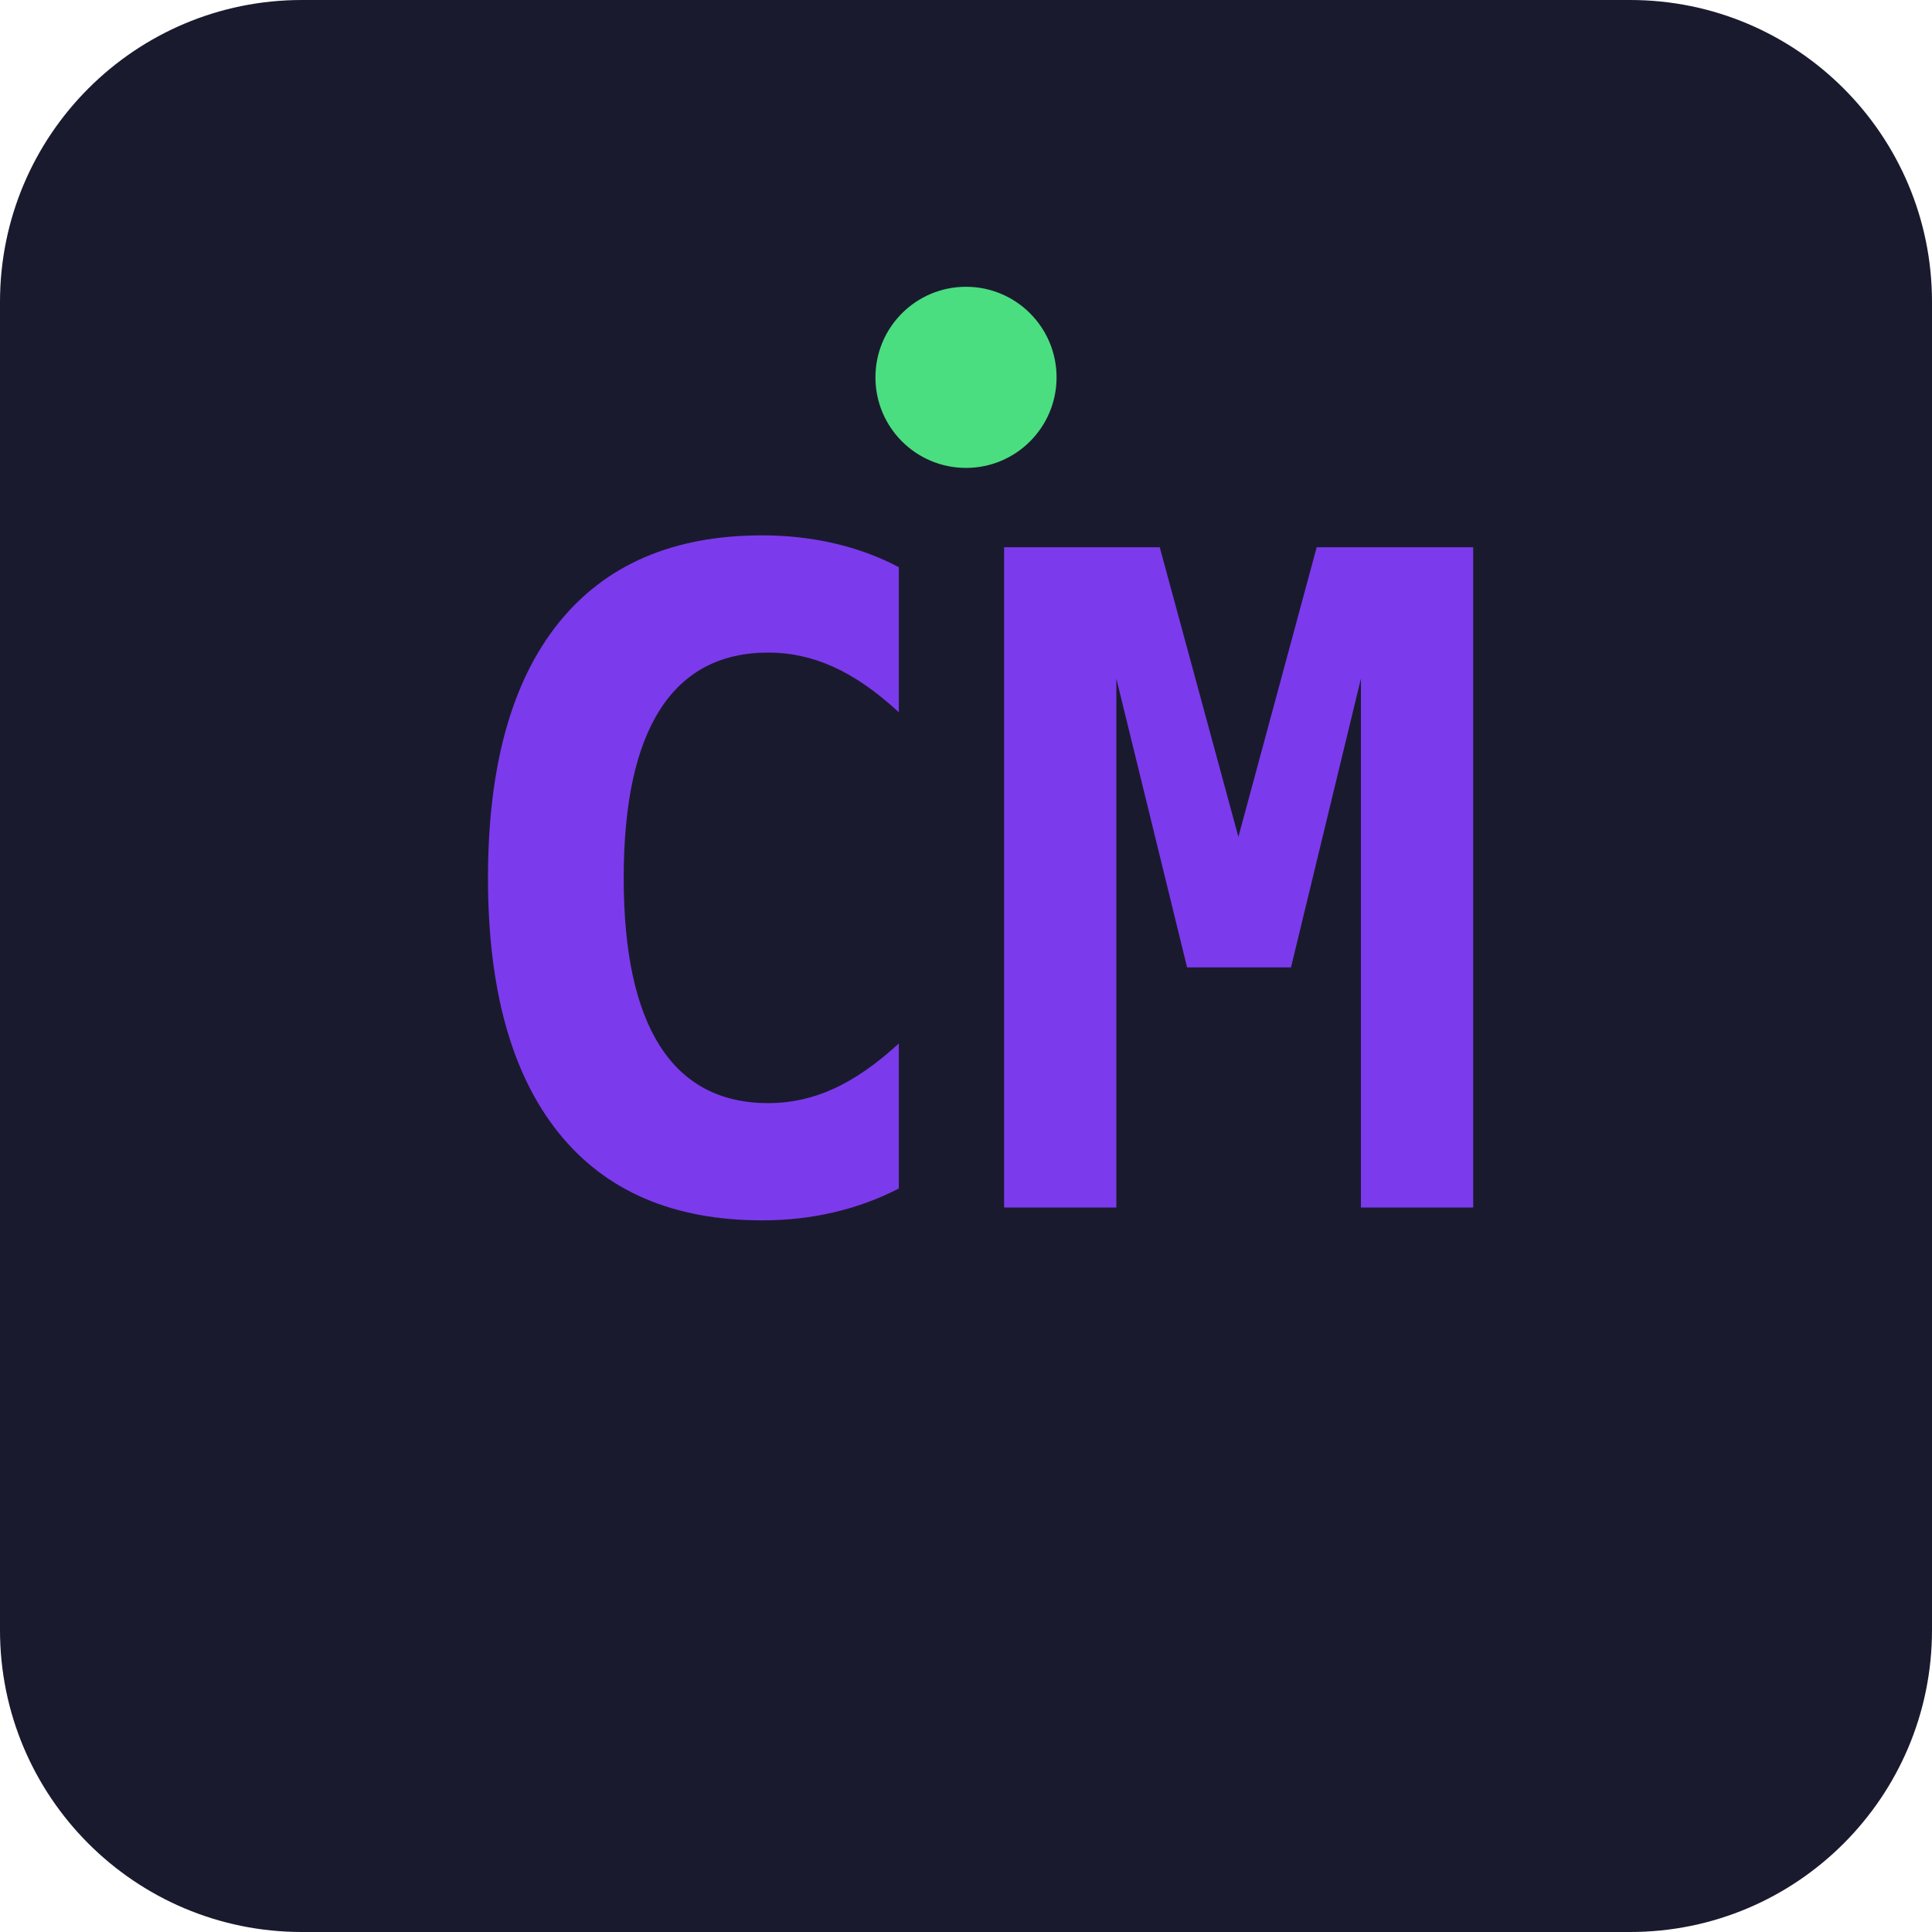
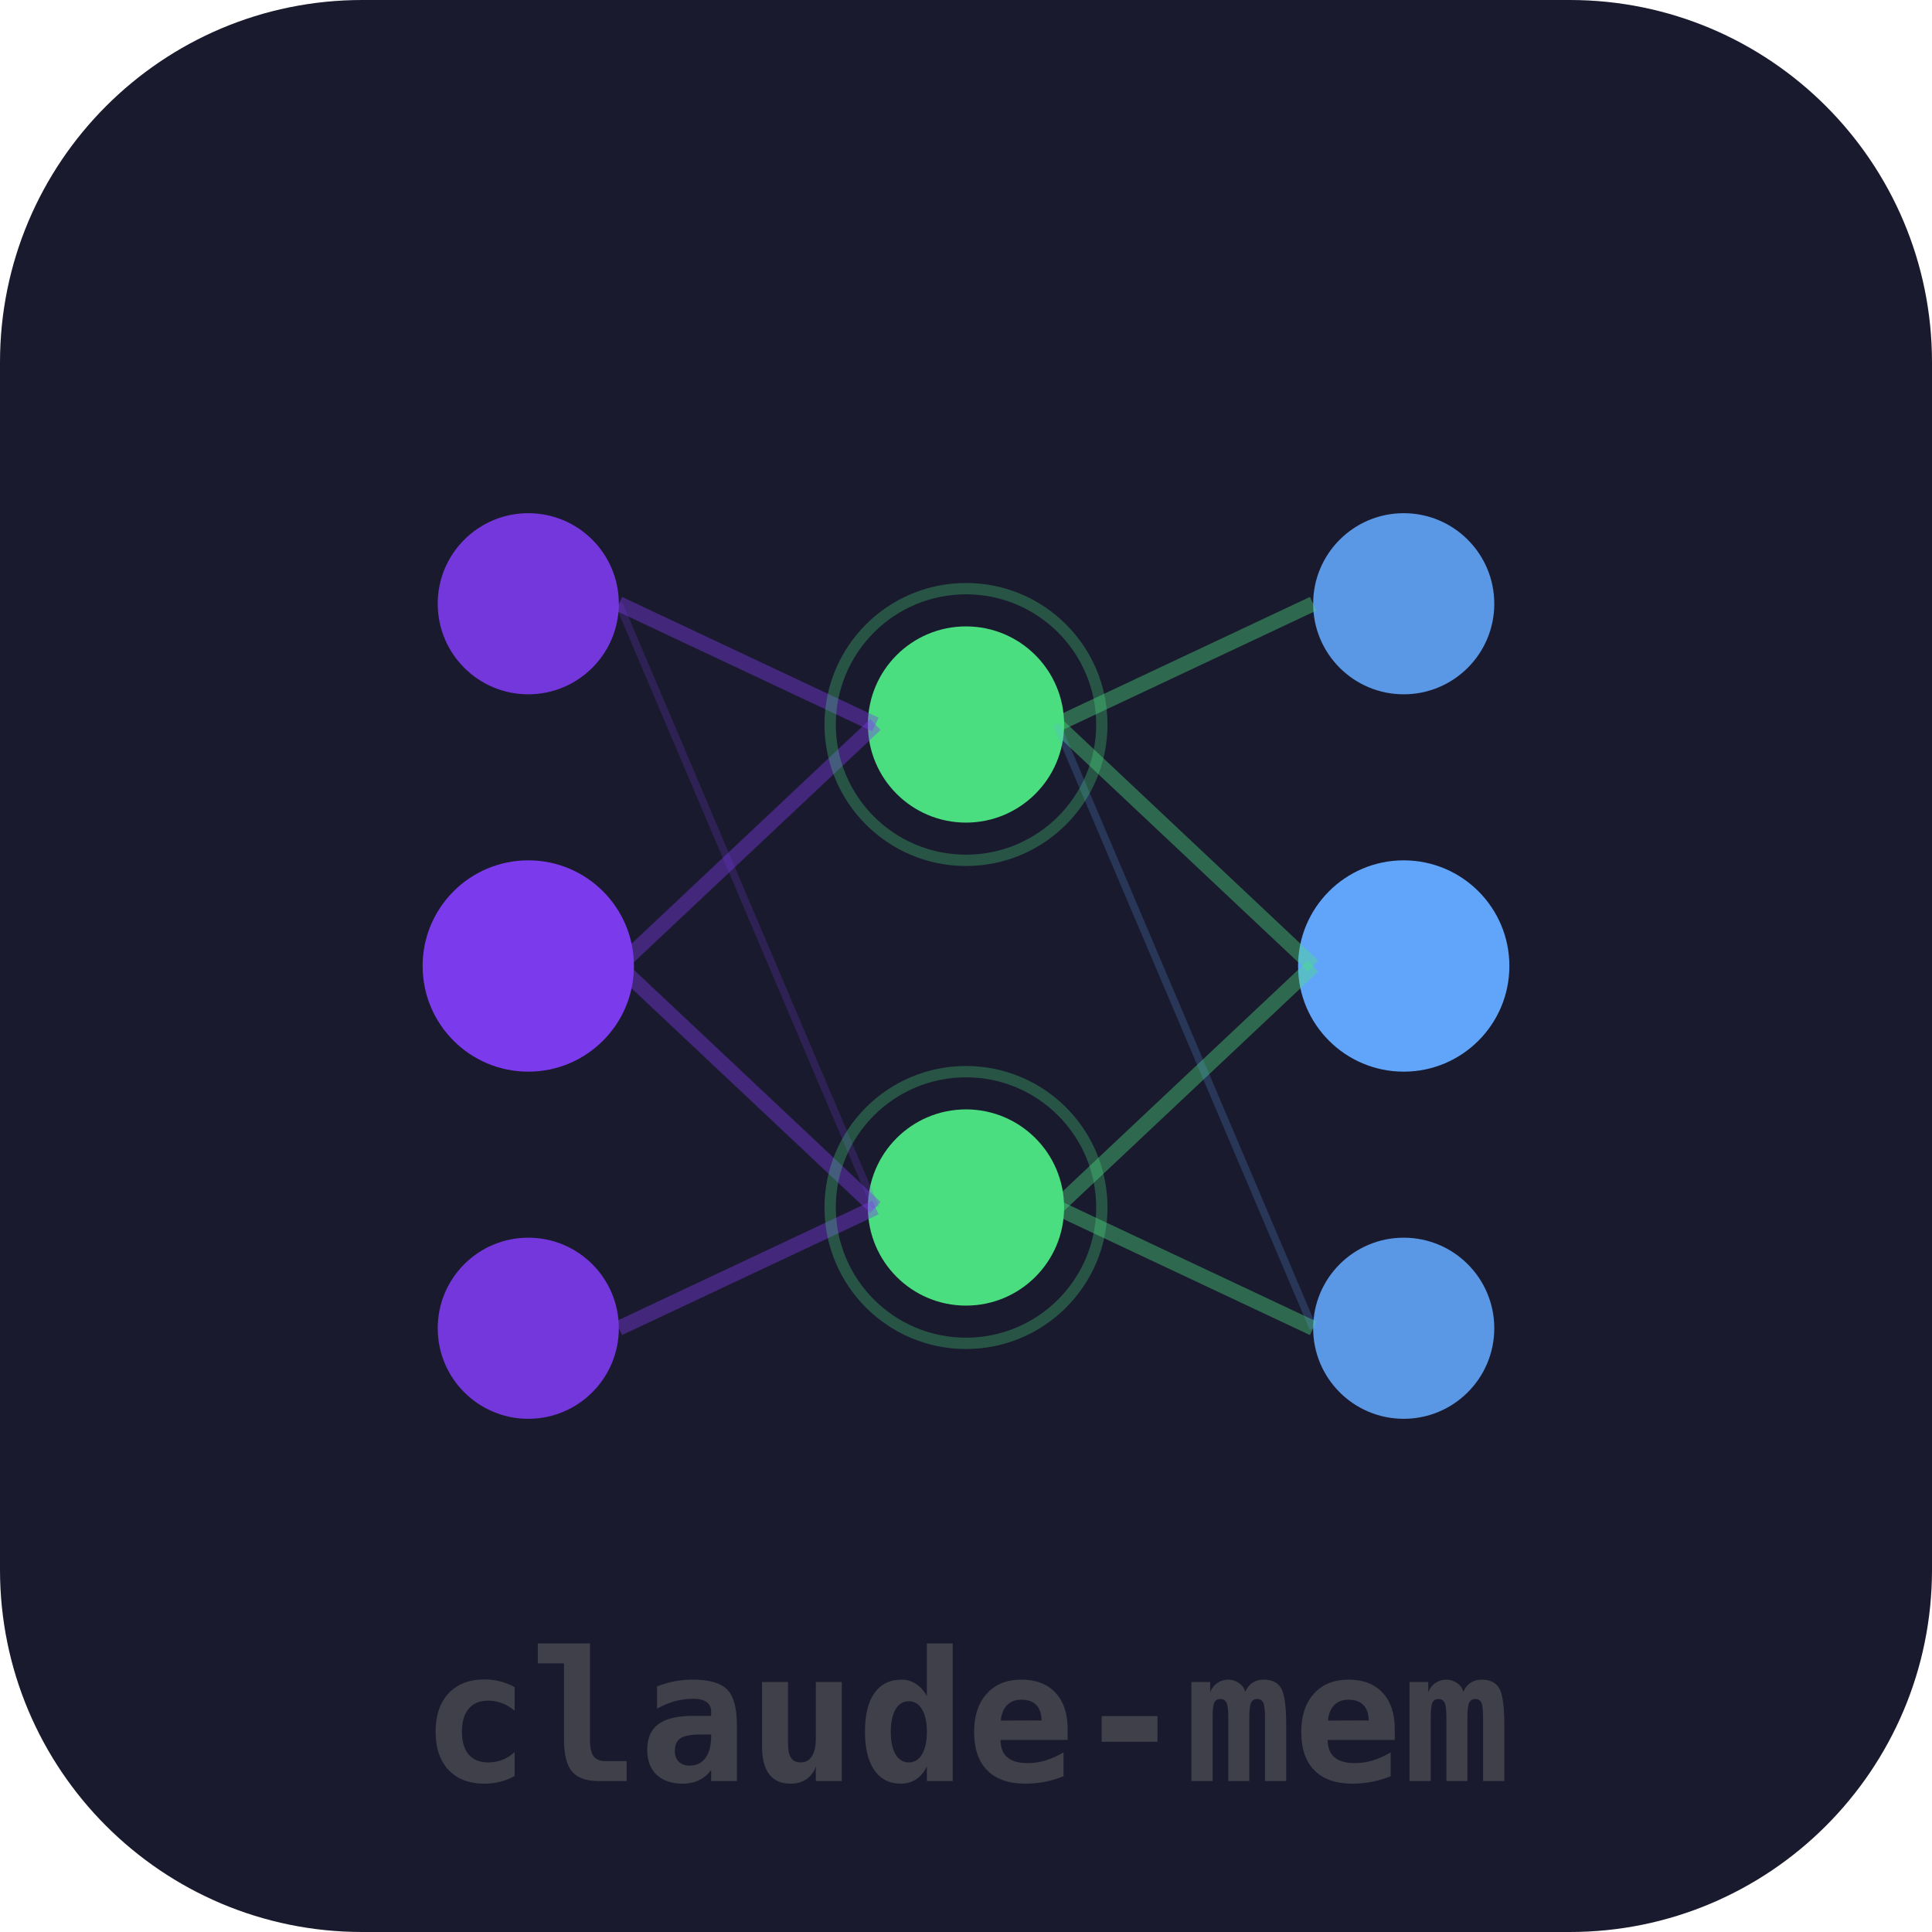
<svg xmlns="http://www.w3.org/2000/svg" viewBox="0 0 256 256" width="256" height="256">
-   <rect width="256" height="256" rx="40" fill="#1a1a2e" />
-   <text x="128" y="160" font-family="monospace" font-size="120" font-weight="bold" fill="#7c3aed" text-anchor="middle">CM</text>
-   <circle cx="128" cy="50" r="12" fill="#4ade80" />
+   <rect width="256" height="256" rx="48" fill="#1a1a2e" />
+   <circle cx="70" cy="80" r="12" fill="#7c3aed" opacity="0.9" />
+   <circle cx="70" cy="128" r="14" fill="#7c3aed" />
+   <circle cx="70" cy="176" r="12" fill="#7c3aed" opacity="0.9" />
+   <circle cx="128" cy="96" r="13" fill="#4ade80" />
+   <circle cx="128" cy="160" r="13" fill="#4ade80" />
+   <circle cx="186" cy="80" r="12" fill="#60a5fa" opacity="0.9" />
+   <circle cx="186" cy="128" r="14" fill="#60a5fa" />
+   <circle cx="186" cy="176" r="12" fill="#60a5fa" opacity="0.9" />
+   <line x1="82" y1="80" x2="116" y2="96" stroke="#7c3aed" stroke-width="2" opacity="0.4" />
+   <line x1="82" y1="128" x2="116" y2="96" stroke="#7c3aed" stroke-width="2" opacity="0.4" />
+   <line x1="82" y1="128" x2="116" y2="160" stroke="#7c3aed" stroke-width="2" opacity="0.4" />
+   <line x1="82" y1="176" x2="116" y2="160" stroke="#7c3aed" stroke-width="2" opacity="0.4" />
+   <line x1="140" y1="96" x2="174" y2="80" stroke="#4ade80" stroke-width="2" opacity="0.4" />
+   <line x1="140" y1="96" x2="174" y2="128" stroke="#4ade80" stroke-width="2" opacity="0.4" />
+   <line x1="140" y1="160" x2="174" y2="128" stroke="#4ade80" stroke-width="2" opacity="0.4" />
+   <line x1="140" y1="160" x2="174" y2="176" stroke="#4ade80" stroke-width="2" opacity="0.4" />
+   <line x1="82" y1="80" x2="116" y2="160" stroke="#7c3aed" stroke-width="1" opacity="0.2" />
+   <line x1="140" y1="96" x2="174" y2="176" stroke="#60a5fa" stroke-width="1" opacity="0.2" />
+   <circle cx="128" cy="96" r="18" fill="none" stroke="#4ade80" stroke-width="1.5" opacity="0.3" />
+   <circle cx="128" cy="160" r="18" fill="none" stroke="#4ade80" stroke-width="1.5" opacity="0.3" />
+   <text x="128" y="236" font-family="monospace" font-size="24" font-weight="bold" fill="#666" text-anchor="middle" opacity="0.5">claude-mem</text>
</svg>
